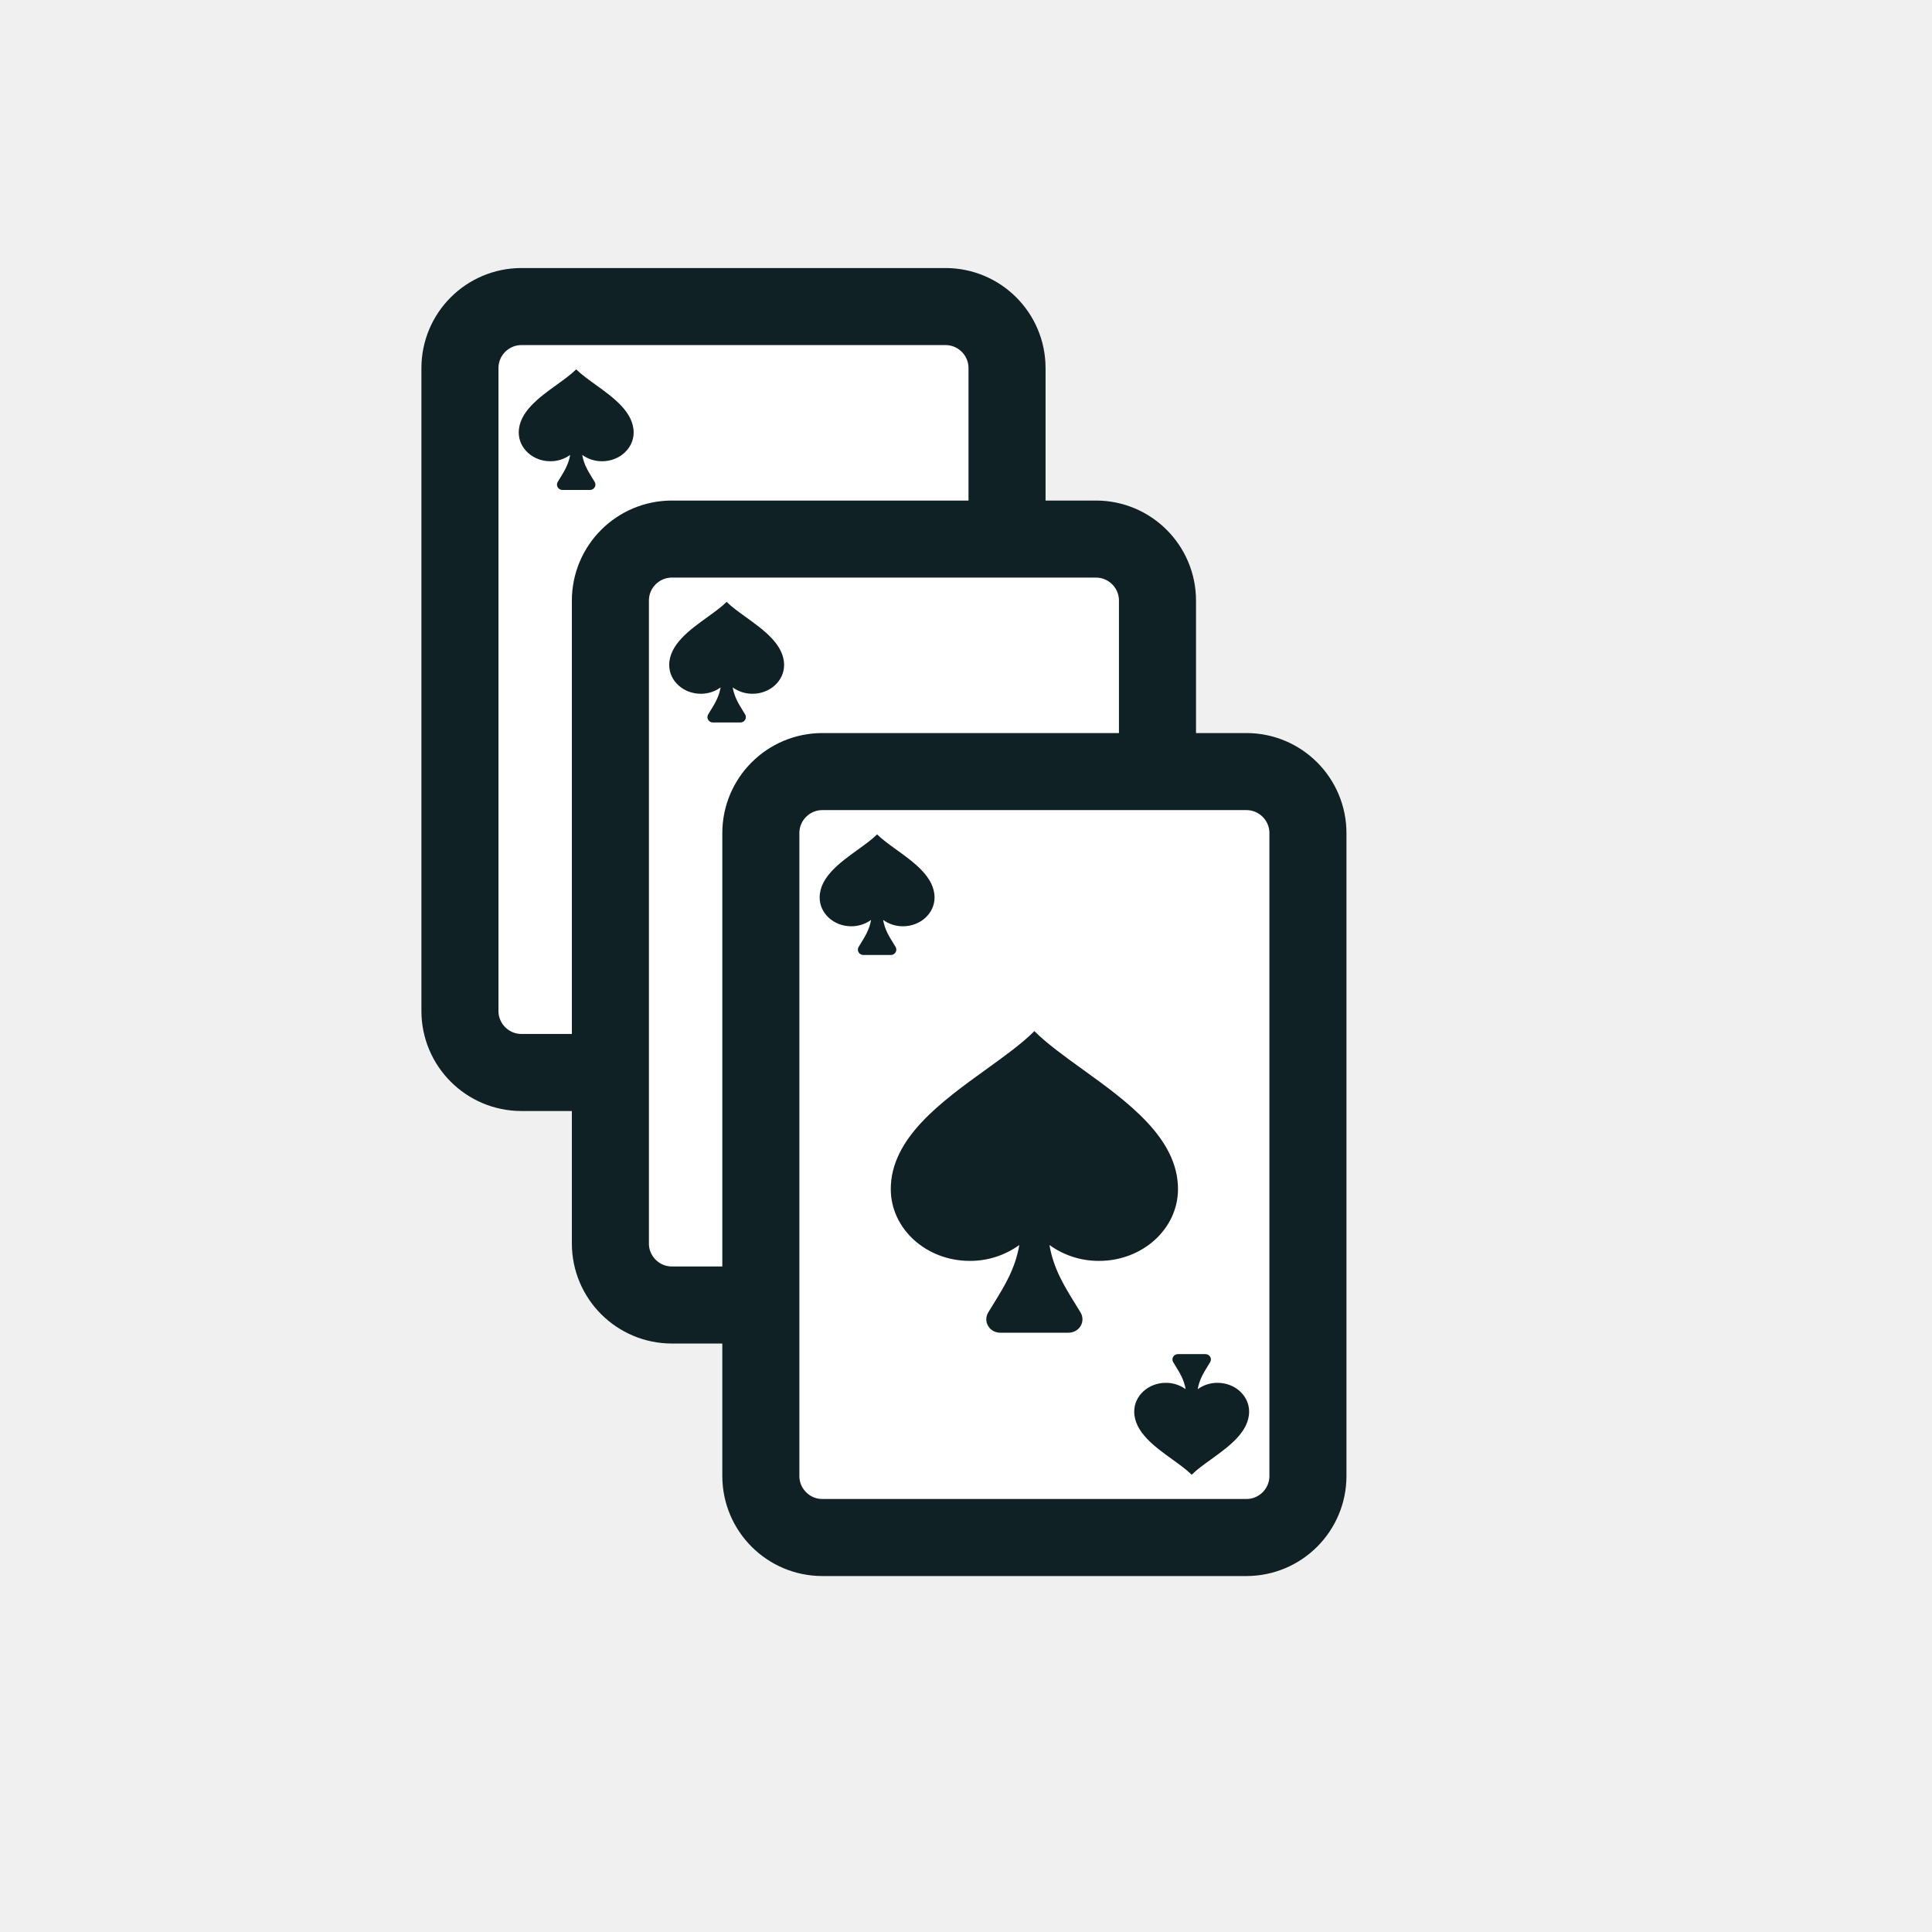
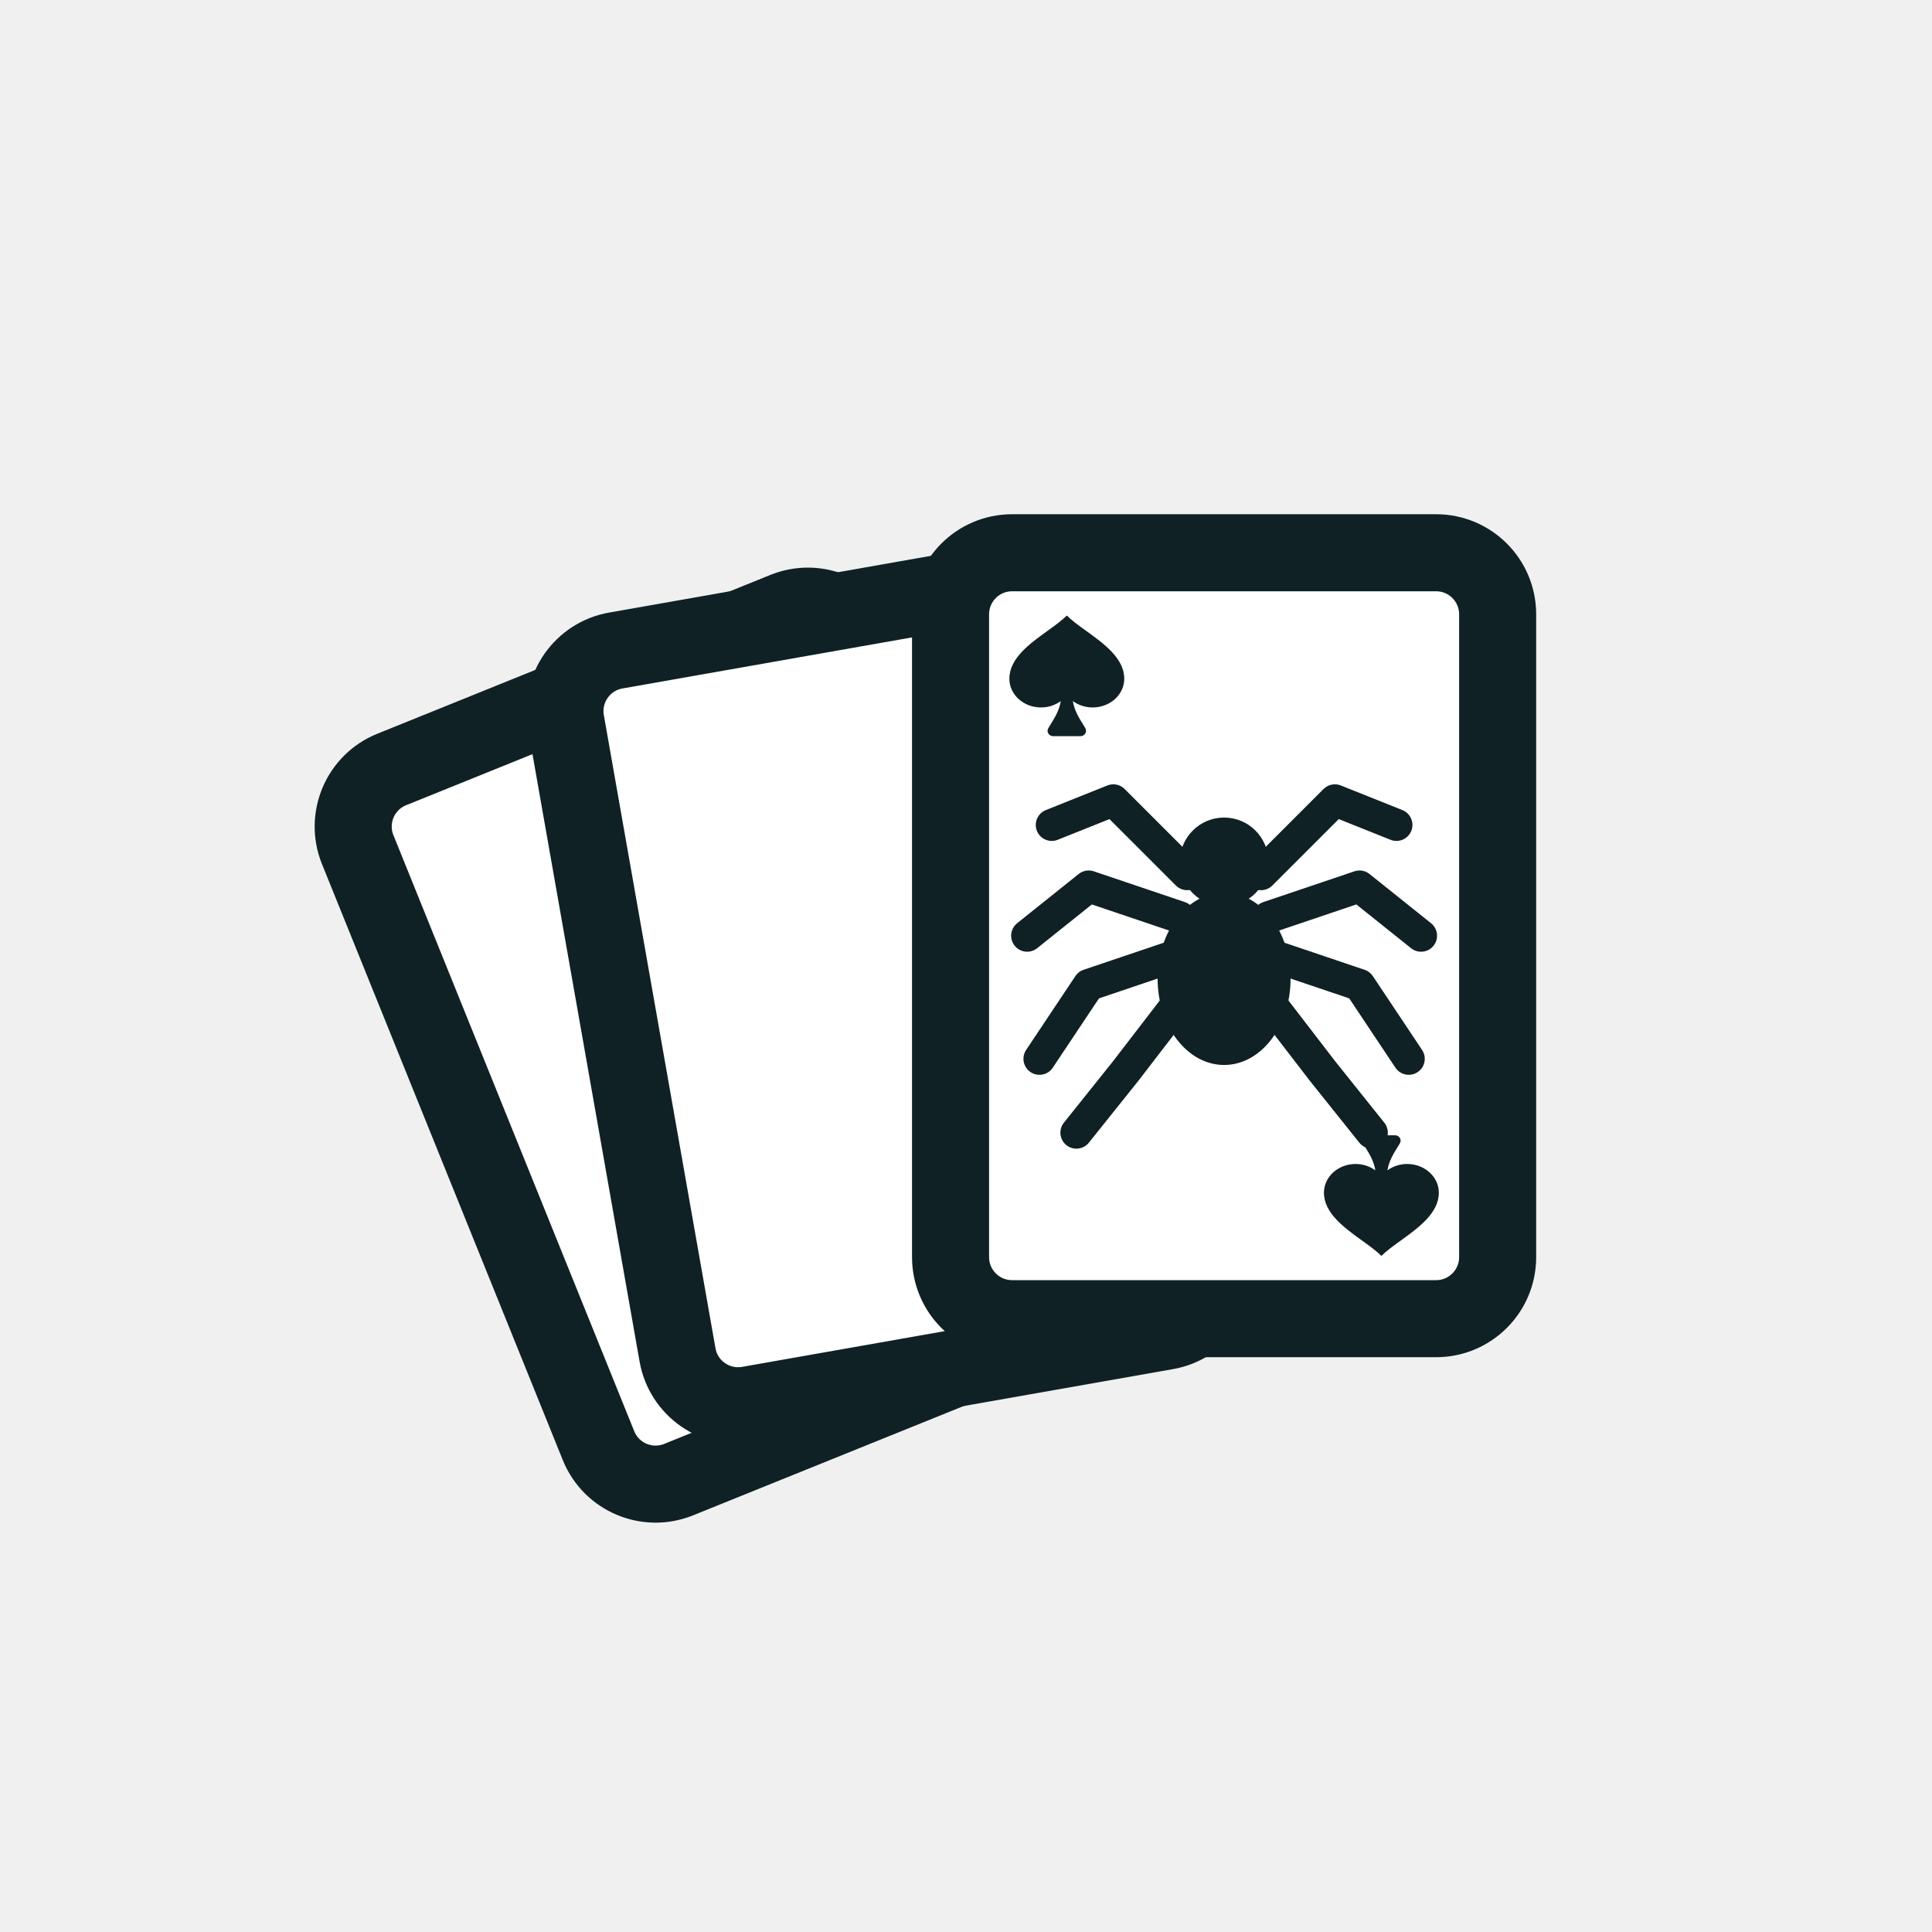
<svg xmlns="http://www.w3.org/2000/svg" width="87" height="87" viewBox="0 0 87 87" fill="none">
-   <g transform="translate(43.500 43.368) scale(0.6159)">
-     <rect x="-37" y="-48" width="40" height="56" rx="4.5" fill="white" stroke="#0F2124" stroke-width="5.634" />
-     <path d="M10.951 15.893C9.947 16.619 8.739 17.007 7.5 17C4.462 17 2 14.761 2 12C2 8.452 5.525 5.911 8.644 3.662C9.92 2.742 11.129 1.872 12 1C12.871 1.871 14.08 2.742 15.356 3.662C18.476 5.911 22 8.452 22 12C22 14.761 19.538 17 16.5 17C15.261 17.007 14.053 16.619 13.049 15.893C13.333 17.539 14.058 18.713 14.843 19.985L15.212 20.587C15.596 21.223 15.125 22 14.382 22H9.618C8.875 22 8.404 21.223 8.788 20.587L9.157 19.985C9.942 18.713 10.667 17.539 10.951 15.893Z" fill="#0F2124" transform="rotate(0 -28.50 -39.00) translate(-33.540,-43.830) scale(0.42)" />
-     <rect x="-26" y="-31" width="40" height="56" rx="4.5" fill="white" stroke="#0F2124" stroke-width="5.634" />
-     <path d="M10.951 15.893C9.947 16.619 8.739 17.007 7.5 17C4.462 17 2 14.761 2 12C2 8.452 5.525 5.911 8.644 3.662C9.92 2.742 11.129 1.872 12 1C12.871 1.871 14.08 2.742 15.356 3.662C18.476 5.911 22 8.452 22 12C22 14.761 19.538 17 16.5 17C15.261 17.007 14.053 16.619 13.049 15.893C13.333 17.539 14.058 18.713 14.843 19.985L15.212 20.587C15.596 21.223 15.125 22 14.382 22H9.618C8.875 22 8.404 21.223 8.788 20.587L9.157 19.985C9.942 18.713 10.667 17.539 10.951 15.893Z" fill="#0F2124" transform="rotate(0 -17.50 -22.00) translate(-22.540,-26.830) scale(0.42)" />
-     <rect x="-15" y="-14" width="40" height="56" rx="4.5" fill="white" stroke="#0F2124" stroke-width="5.634" />
-     <path d="M10.951 15.893C9.947 16.619 8.739 17.007 7.5 17C4.462 17 2 14.761 2 12C2 8.452 5.525 5.911 8.644 3.662C9.92 2.742 11.129 1.872 12 1C12.871 1.871 14.08 2.742 15.356 3.662C18.476 5.911 22 8.452 22 12C22 14.761 19.538 17 16.5 17C15.261 17.007 14.053 16.619 13.049 15.893C13.333 17.539 14.058 18.713 14.843 19.985L15.212 20.587C15.596 21.223 15.125 22 14.382 22H9.618C8.875 22 8.404 21.223 8.788 20.587L9.157 19.985C9.942 18.713 10.667 17.539 10.951 15.893Z" fill="#0F2124" transform="rotate(0 5.00 16.00) translate(-7.600,3.925) scale(1.05)" />
-     <path d="M10.951 15.893C9.947 16.619 8.739 17.007 7.5 17C4.462 17 2 14.761 2 12C2 8.452 5.525 5.911 8.644 3.662C9.92 2.742 11.129 1.872 12 1C12.871 1.871 14.08 2.742 15.356 3.662C18.476 5.911 22 8.452 22 12C22 14.761 19.538 17 16.5 17C15.261 17.007 14.053 16.619 13.049 15.893C13.333 17.539 14.058 18.713 14.843 19.985L15.212 20.587C15.596 21.223 15.125 22 14.382 22H9.618C8.875 22 8.404 21.223 8.788 20.587L9.157 19.985C9.942 18.713 10.667 17.539 10.951 15.893Z" fill="#0F2124" transform="rotate(0 -6.50 -5.00) translate(-11.540,-9.830) scale(0.42)" />
-     <path d="M10.951 15.893C9.947 16.619 8.739 17.007 7.5 17C4.462 17 2 14.761 2 12C2 8.452 5.525 5.911 8.644 3.662C9.92 2.742 11.129 1.872 12 1C12.871 1.871 14.08 2.742 15.356 3.662C18.476 5.911 22 8.452 22 12C22 14.761 19.538 17 16.5 17C15.261 17.007 14.053 16.619 13.049 15.893C13.333 17.539 14.058 18.713 14.843 19.985L15.212 20.587C15.596 21.223 15.125 22 14.382 22H9.618C8.875 22 8.404 21.223 8.788 20.587L9.157 19.985C9.942 18.713 10.667 17.539 10.951 15.893Z" fill="#0F2124" transform="rotate(180 16.50 33.00) translate(11.460,28.170) scale(0.42)" />
+   <g transform="translate(46.500 44.600) scale(0.6159)">
+     <g transform="rotate(-22 -22 4)">
+       <rect x="-42" y="-24" width="40" height="56" rx="4.5" fill="white" stroke="#0F2124" stroke-width="5.634" />
+     </g>
+     <g transform="rotate(-10 -10 2)">
+       <rect x="-30" y="-28" width="40" height="56" rx="4.5" fill="white" stroke="#0F2124" stroke-width="5.634" />
+     </g>
+     <rect x="-6" y="-32" width="40" height="56" rx="4.5" fill="white" stroke="#0F2124" stroke-width="5.634" />
+     <g transform="translate(14.00,-4.00) scale(0.900)">
+       <ellipse cx="0" cy="3.5" rx="5.4" ry="7" fill="#0F2124" />
+       <circle cx="0" cy="-6" r="3.6" fill="#0F2124" />
+       <polyline points="-3,-5 -9,-11 -14,-9" fill="none" stroke="#0F2124" stroke-width="2.6" stroke-linecap="round" stroke-linejoin="round" />
+       <polyline points="3,-5 9,-11 14,-9" fill="none" stroke="#0F2124" stroke-width="2.6" stroke-linecap="round" stroke-linejoin="round" />
+       <polyline points="-3.6,-1.5 -11,-4 -16,0" fill="none" stroke="#0F2124" stroke-width="2.6" stroke-linecap="round" stroke-linejoin="round" />
+       <polyline points="3.6,-1.5 11,-4 16,0" fill="none" stroke="#0F2124" stroke-width="2.6" stroke-linecap="round" stroke-linejoin="round" />
+       <polyline points="-3.6,1.5 -11,4 -15,10" fill="none" stroke="#0F2124" stroke-width="2.6" stroke-linecap="round" stroke-linejoin="round" />
+       <polyline points="3.6,1.5 11,4 15,10" fill="none" stroke="#0F2124" stroke-width="2.6" stroke-linecap="round" stroke-linejoin="round" />
+       <polyline points="-3,4.5 -8,11 -12,16" fill="none" stroke="#0F2124" stroke-width="2.6" stroke-linecap="round" stroke-linejoin="round" />
+       <polyline points="3,4.5 8,11 12,16" fill="none" stroke="#0F2124" stroke-width="2.6" stroke-linecap="round" stroke-linejoin="round" />
+     </g>
+     <path d="M10.951 15.893C9.947 16.619 8.739 17.007 7.5 17C4.462 17 2 14.761 2 12C2 8.452 5.525 5.911 8.644 3.662C9.92 2.742 11.129 1.872 12 1C12.871 1.871 14.08 2.742 15.356 3.662C18.476 5.911 22 8.452 22 12C22 14.761 19.538 17 16.5 17C15.261 17.007 14.053 16.619 13.049 15.893C13.333 17.539 14.058 18.713 14.843 19.985L15.212 20.587C15.596 21.223 15.125 22 14.382 22H9.618C8.875 22 8.404 21.223 8.788 20.587L9.157 19.985C9.942 18.713 10.667 17.539 10.951 15.893Z" fill="#0F2124" transform="rotate(0 2.50 -23.00) translate(-2.540,-27.830) scale(0.42)" />
+     <path d="M10.951 15.893C9.947 16.619 8.739 17.007 7.5 17C4.462 17 2 14.761 2 12C2 8.452 5.525 5.911 8.644 3.662C9.92 2.742 11.129 1.872 12 1C12.871 1.871 14.08 2.742 15.356 3.662C18.476 5.911 22 8.452 22 12C22 14.761 19.538 17 16.5 17C15.261 17.007 14.053 16.619 13.049 15.893C13.333 17.539 14.058 18.713 14.843 19.985L15.212 20.587C15.596 21.223 15.125 22 14.382 22H9.618C8.875 22 8.404 21.223 8.788 20.587L9.157 19.985C9.942 18.713 10.667 17.539 10.951 15.893Z" fill="#0F2124" transform="rotate(180 25.50 15.00) translate(20.460,10.170) scale(0.42)" />
  </g>
</svg>
